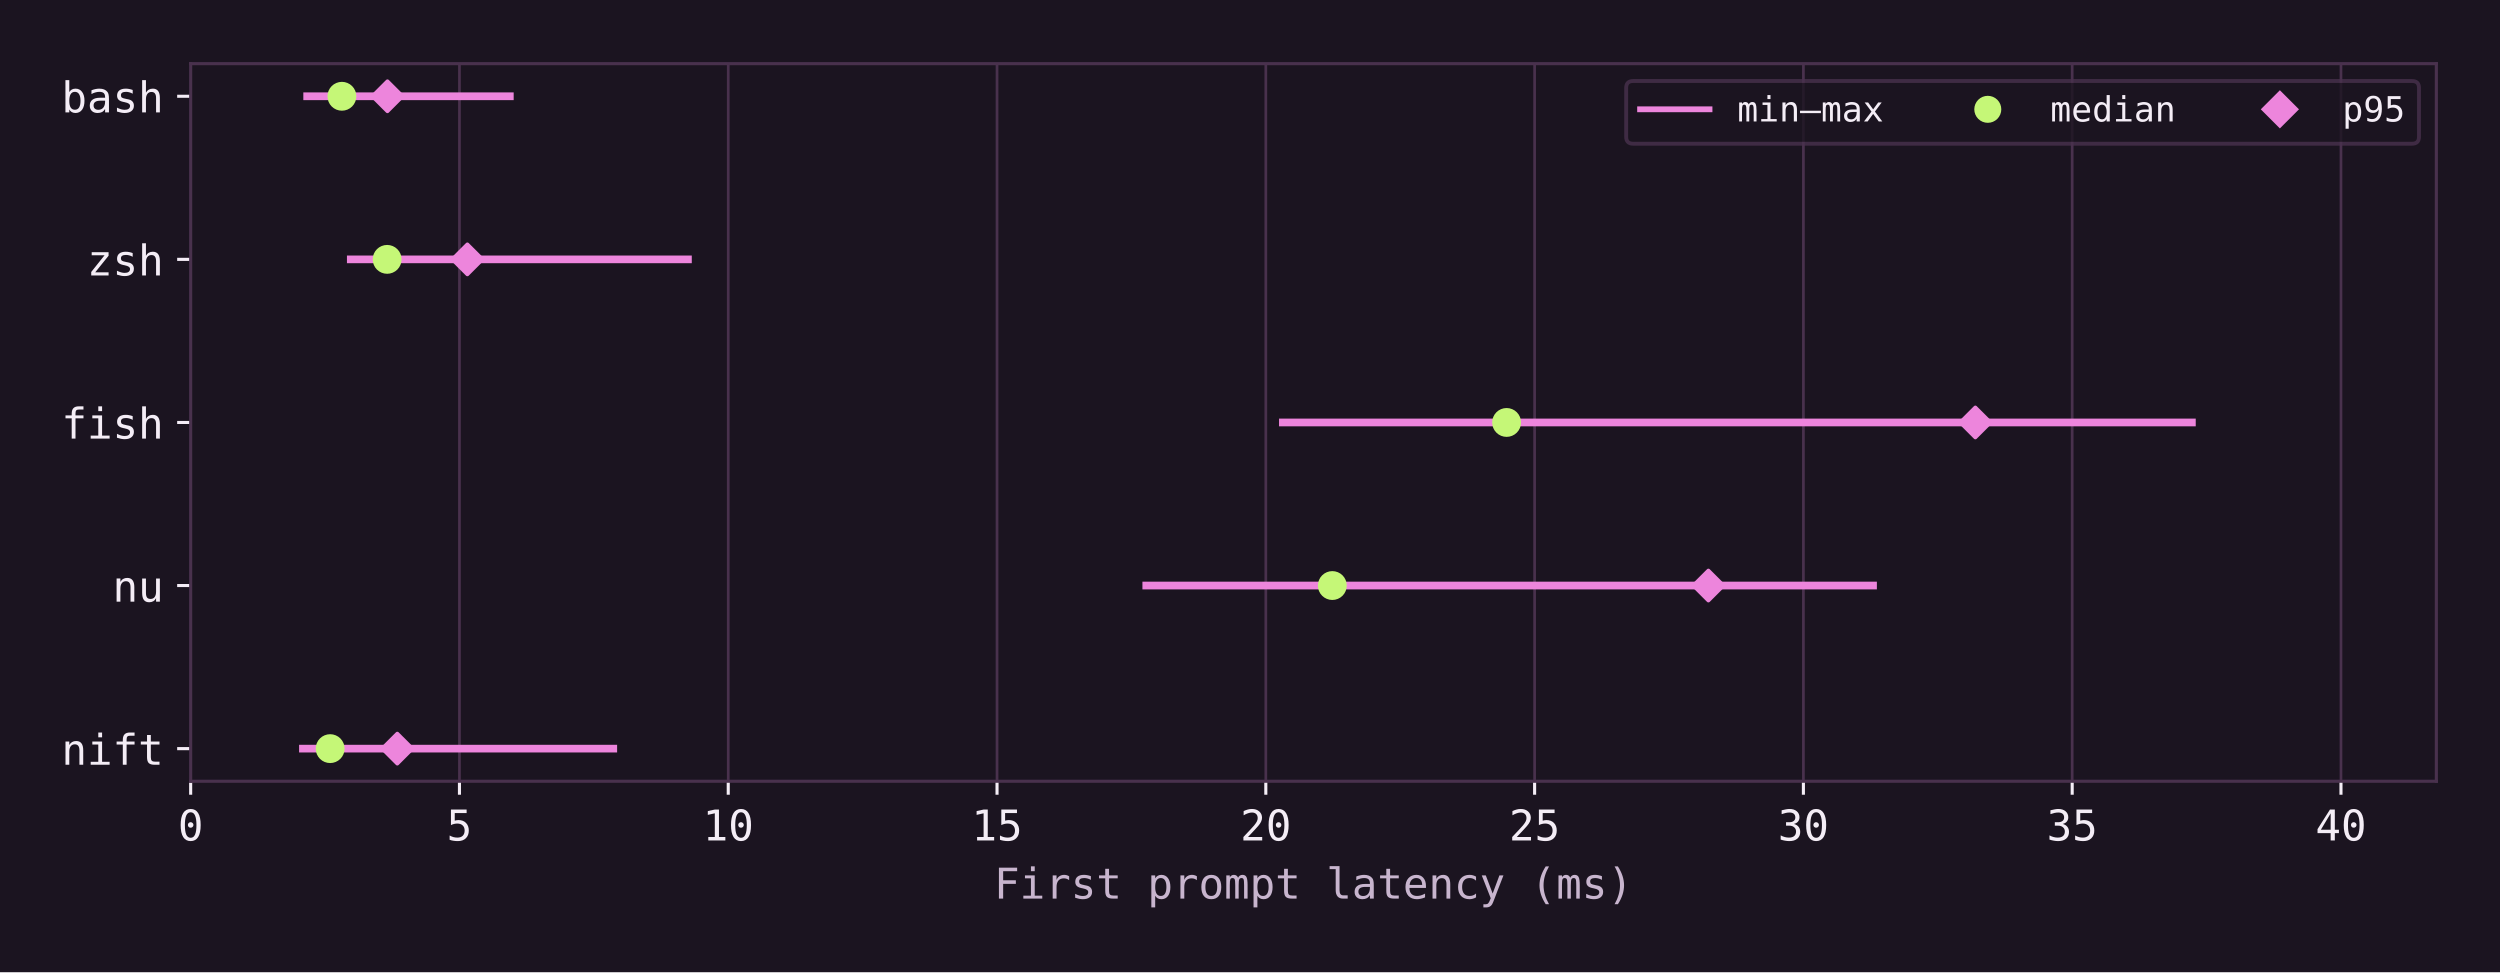
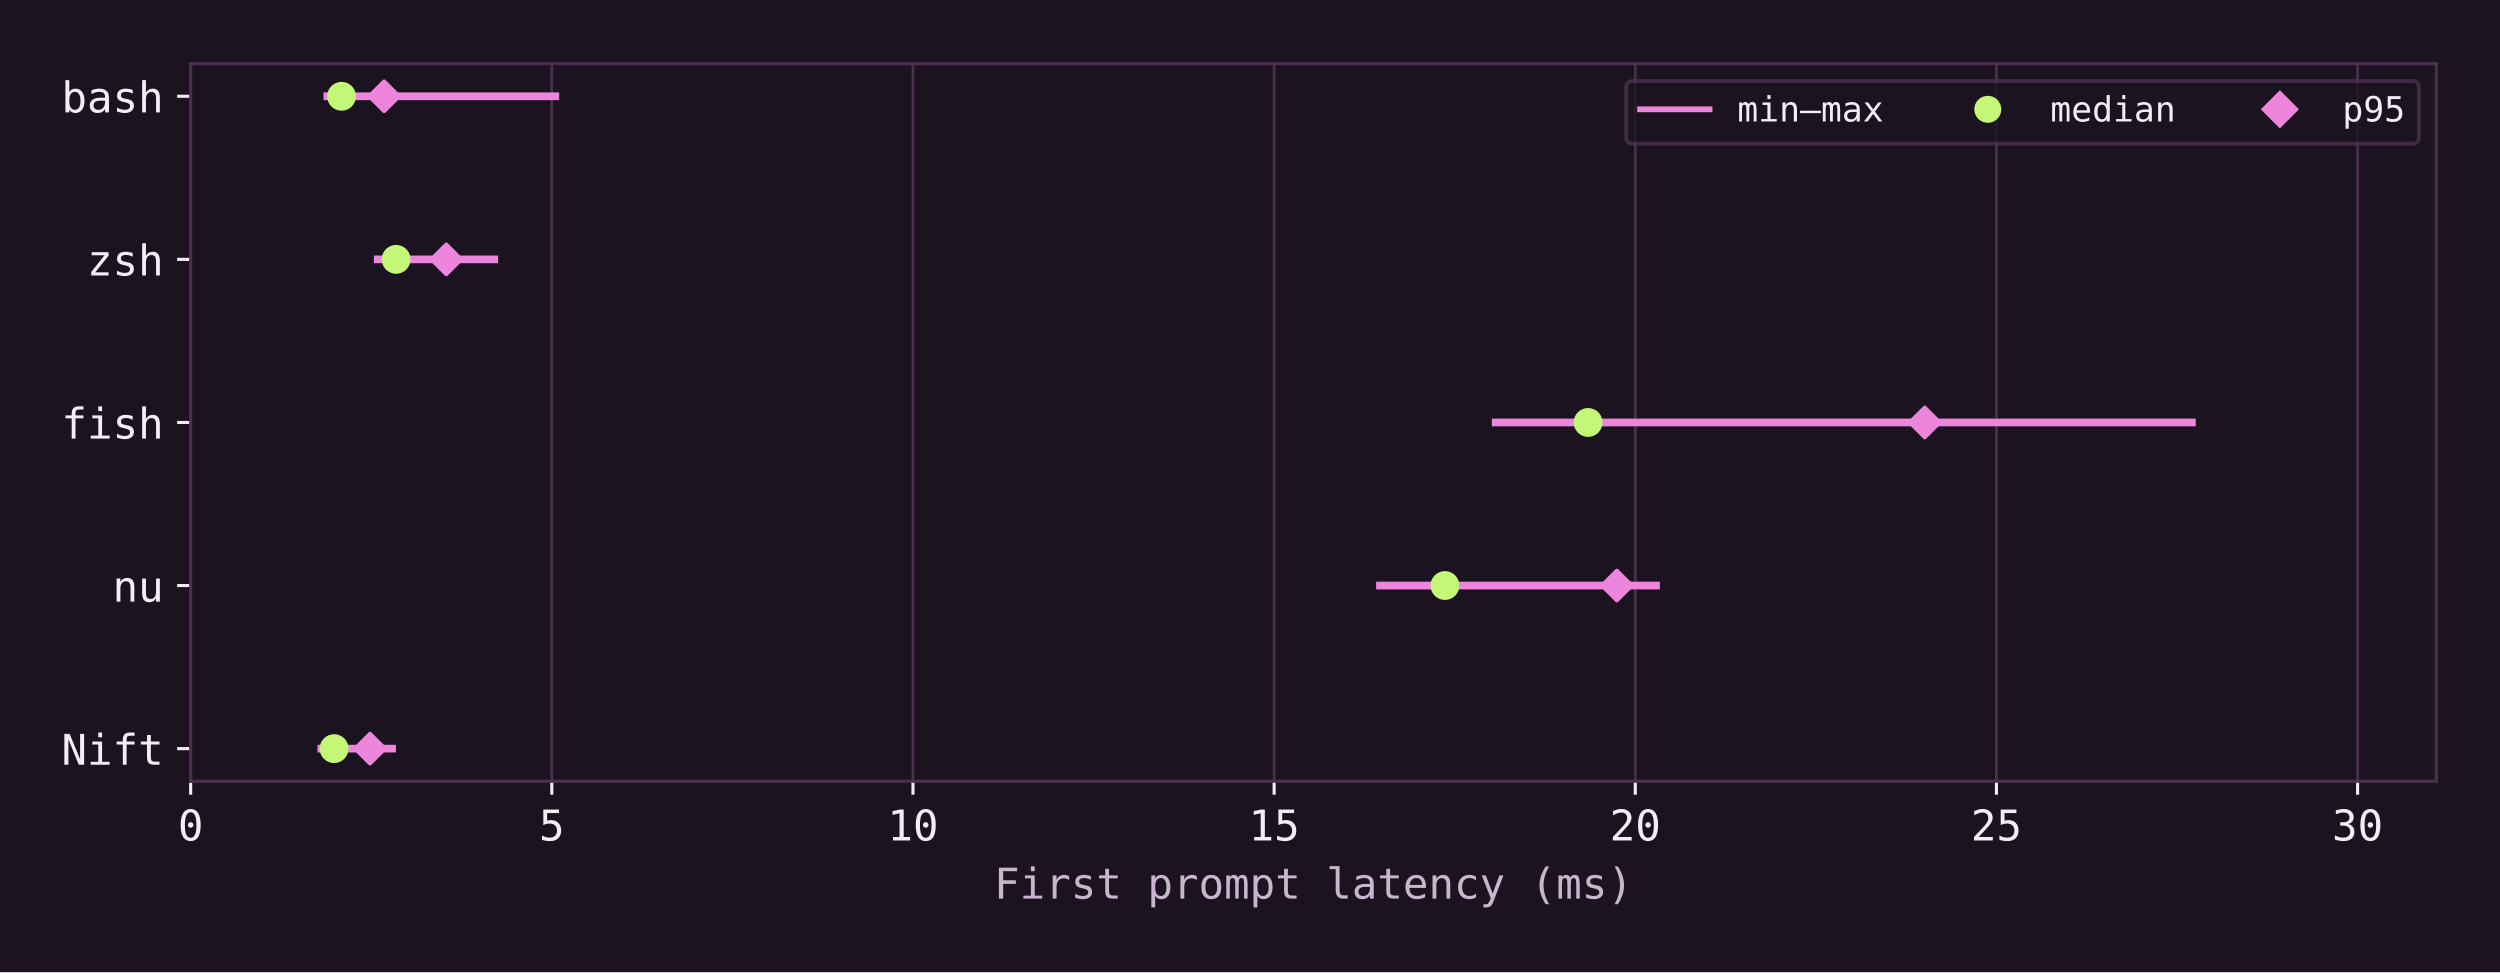
<svg xmlns="http://www.w3.org/2000/svg" xmlns:xlink="http://www.w3.org/1999/xlink" width="648pt" height="252pt" viewBox="0 0 648 252" version="1.1">
  <defs>
    <style type="text/css">*{stroke-linejoin: round; stroke-linecap: butt}</style>
  </defs>
  <g id="figure_1">
    <g id="patch_1">
      <path d="M 0 252  L 648 252  L 648 0  L 0 0  z " style="fill: #1b1420" />
    </g>
    <g id="axes_1">
      <g id="patch_2">
        <path d="M 49.42 202.5  L 631.5 202.5  L 631.5 16.5  L 49.42 16.5  z " style="fill: #1b1420" />
      </g>
      <g id="matplotlib.axis_1">
        <g id="xtick_1">
          <g id="line2d_1">
            <path d="M 49.42 202.5  L 49.42 16.5  " clip-path="url(#p324d9fcf0c)" style="fill: none; stroke: #49314d; stroke-width: 0.7; stroke-linecap: square" />
          </g>
          <g id="line2d_2">
            <defs>
              <path id="m17a246e4b5" d="M 0 0  L 0 3.5  " style="stroke: #f4edf6; stroke-width: 0.8" />
            </defs>
            <g>
              <use xlink:href="#m17a246e4b5" x="49.42" y="202.5" style="fill: #f4edf6; stroke: #f4edf6; stroke-width: 0.8" />
            </g>
          </g>
          <g id="text_1">
            <text style="font-size: 11px; font-family: 'DejaVu Sans Mono', 'Bitstream Vera Sans Mono', 'Computer Modern Typewriter', 'Andale Mono', 'Nimbus Mono L', 'Courier New', 'Courier', 'Fixed', 'Terminal', monospace; text-anchor: middle; fill: #f4edf6" x="49.42" y="217.857" transform="rotate(-0 49.42 217.8574)">0</text>
          </g>
        </g>
        <g id="xtick_2">
          <g id="line2d_3">
-             <path d="M 119.09 202.5  L 119.09 16.5  " clip-path="url(#p324d9fcf0c)" style="fill: none; stroke: #49314d; stroke-width: 0.7; stroke-linecap: square" />
+             <path d="M 143.031 202.5  L 143.031 16.5  " clip-path="url(#p324d9fcf0c)" style="fill: none; stroke: #49314d; stroke-width: 0.7; stroke-linecap: square" />
          </g>
          <g id="line2d_4">
            <g>
-               <use xlink:href="#m17a246e4b5" x="119.09" y="202.5" style="fill: #f4edf6; stroke: #f4edf6; stroke-width: 0.8" />
+               <use xlink:href="#m17a246e4b5" x="143.031" y="202.5" style="fill: #f4edf6; stroke: #f4edf6; stroke-width: 0.8" />
            </g>
          </g>
          <g id="text_2">
-             <text style="font-size: 11px; font-family: 'DejaVu Sans Mono', 'Bitstream Vera Sans Mono', 'Computer Modern Typewriter', 'Andale Mono', 'Nimbus Mono L', 'Courier New', 'Courier', 'Fixed', 'Terminal', monospace; text-anchor: middle; fill: #f4edf6" x="119.09" y="217.857" transform="rotate(-0 119.0902 217.8574)">5</text>
+             <text style="font-size: 11px; font-family: 'DejaVu Sans Mono', 'Bitstream Vera Sans Mono', 'Computer Modern Typewriter', 'Andale Mono', 'Nimbus Mono L', 'Courier New', 'Courier', 'Fixed', 'Terminal', monospace; text-anchor: middle; fill: #f4edf6" x="143.031" y="217.857" transform="rotate(-0 143.0313 217.8574)">5</text>
          </g>
        </g>
        <g id="xtick_3">
          <g id="line2d_5">
-             <path d="M 188.76 202.5  L 188.76 16.5  " clip-path="url(#p324d9fcf0c)" style="fill: none; stroke: #49314d; stroke-width: 0.7; stroke-linecap: square" />
+             <path d="M 236.643 202.5  L 236.643 16.5  " clip-path="url(#p324d9fcf0c)" style="fill: none; stroke: #49314d; stroke-width: 0.7; stroke-linecap: square" />
          </g>
          <g id="line2d_6">
            <g>
-               <use xlink:href="#m17a246e4b5" x="188.76" y="202.5" style="fill: #f4edf6; stroke: #f4edf6; stroke-width: 0.8" />
+               <use xlink:href="#m17a246e4b5" x="236.643" y="202.5" style="fill: #f4edf6; stroke: #f4edf6; stroke-width: 0.8" />
            </g>
          </g>
          <g id="text_3">
-             <text style="font-size: 11px; font-family: 'DejaVu Sans Mono', 'Bitstream Vera Sans Mono', 'Computer Modern Typewriter', 'Andale Mono', 'Nimbus Mono L', 'Courier New', 'Courier', 'Fixed', 'Terminal', monospace; text-anchor: middle; fill: #f4edf6" x="188.76" y="217.857" transform="rotate(-0 188.7603 217.8574)">10</text>
+             <text style="font-size: 11px; font-family: 'DejaVu Sans Mono', 'Bitstream Vera Sans Mono', 'Computer Modern Typewriter', 'Andale Mono', 'Nimbus Mono L', 'Courier New', 'Courier', 'Fixed', 'Terminal', monospace; text-anchor: middle; fill: #f4edf6" x="236.643" y="217.857" transform="rotate(-0 236.6425 217.8574)">10</text>
          </g>
        </g>
        <g id="xtick_4">
          <g id="line2d_7">
-             <path d="M 258.43 202.5  L 258.43 16.5  " clip-path="url(#p324d9fcf0c)" style="fill: none; stroke: #49314d; stroke-width: 0.7; stroke-linecap: square" />
+             <path d="M 330.254 202.5  L 330.254 16.5  " clip-path="url(#p324d9fcf0c)" style="fill: none; stroke: #49314d; stroke-width: 0.7; stroke-linecap: square" />
          </g>
          <g id="line2d_8">
            <g>
-               <use xlink:href="#m17a246e4b5" x="258.43" y="202.5" style="fill: #f4edf6; stroke: #f4edf6; stroke-width: 0.8" />
+               <use xlink:href="#m17a246e4b5" x="330.254" y="202.5" style="fill: #f4edf6; stroke: #f4edf6; stroke-width: 0.8" />
            </g>
          </g>
          <g id="text_4">
-             <text style="font-size: 11px; font-family: 'DejaVu Sans Mono', 'Bitstream Vera Sans Mono', 'Computer Modern Typewriter', 'Andale Mono', 'Nimbus Mono L', 'Courier New', 'Courier', 'Fixed', 'Terminal', monospace; text-anchor: middle; fill: #f4edf6" x="258.43" y="217.857" transform="rotate(-0 258.4305 217.8574)">15</text>
+             <text style="font-size: 11px; font-family: 'DejaVu Sans Mono', 'Bitstream Vera Sans Mono', 'Computer Modern Typewriter', 'Andale Mono', 'Nimbus Mono L', 'Courier New', 'Courier', 'Fixed', 'Terminal', monospace; text-anchor: middle; fill: #f4edf6" x="330.254" y="217.857" transform="rotate(-0 330.2538 217.8574)">15</text>
          </g>
        </g>
        <g id="xtick_5">
          <g id="line2d_9">
-             <path d="M 328.101 202.5  L 328.101 16.5  " clip-path="url(#p324d9fcf0c)" style="fill: none; stroke: #49314d; stroke-width: 0.7; stroke-linecap: square" />
+             <path d="M 423.865 202.5  L 423.865 16.5  " clip-path="url(#p324d9fcf0c)" style="fill: none; stroke: #49314d; stroke-width: 0.7; stroke-linecap: square" />
          </g>
          <g id="line2d_10">
            <g>
-               <use xlink:href="#m17a246e4b5" x="328.101" y="202.5" style="fill: #f4edf6; stroke: #f4edf6; stroke-width: 0.8" />
+               <use xlink:href="#m17a246e4b5" x="423.865" y="202.5" style="fill: #f4edf6; stroke: #f4edf6; stroke-width: 0.8" />
            </g>
          </g>
          <g id="text_5">
-             <text style="font-size: 11px; font-family: 'DejaVu Sans Mono', 'Bitstream Vera Sans Mono', 'Computer Modern Typewriter', 'Andale Mono', 'Nimbus Mono L', 'Courier New', 'Courier', 'Fixed', 'Terminal', monospace; text-anchor: middle; fill: #f4edf6" x="328.101" y="217.857" transform="rotate(-0 328.1006 217.8574)">20</text>
+             <text style="font-size: 11px; font-family: 'DejaVu Sans Mono', 'Bitstream Vera Sans Mono', 'Computer Modern Typewriter', 'Andale Mono', 'Nimbus Mono L', 'Courier New', 'Courier', 'Fixed', 'Terminal', monospace; text-anchor: middle; fill: #f4edf6" x="423.865" y="217.857" transform="rotate(-0 423.8651 217.8574)">20</text>
          </g>
        </g>
        <g id="xtick_6">
          <g id="line2d_11">
-             <path d="M 397.771 202.5  L 397.771 16.5  " clip-path="url(#p324d9fcf0c)" style="fill: none; stroke: #49314d; stroke-width: 0.7; stroke-linecap: square" />
+             <path d="M 517.476 202.5  L 517.476 16.5  " clip-path="url(#p324d9fcf0c)" style="fill: none; stroke: #49314d; stroke-width: 0.7; stroke-linecap: square" />
          </g>
          <g id="line2d_12">
            <g>
-               <use xlink:href="#m17a246e4b5" x="397.771" y="202.5" style="fill: #f4edf6; stroke: #f4edf6; stroke-width: 0.8" />
+               <use xlink:href="#m17a246e4b5" x="517.476" y="202.5" style="fill: #f4edf6; stroke: #f4edf6; stroke-width: 0.8" />
            </g>
          </g>
          <g id="text_6">
-             <text style="font-size: 11px; font-family: 'DejaVu Sans Mono', 'Bitstream Vera Sans Mono', 'Computer Modern Typewriter', 'Andale Mono', 'Nimbus Mono L', 'Courier New', 'Courier', 'Fixed', 'Terminal', monospace; text-anchor: middle; fill: #f4edf6" x="397.771" y="217.857" transform="rotate(-0 397.7708 217.8574)">25</text>
+             <text style="font-size: 11px; font-family: 'DejaVu Sans Mono', 'Bitstream Vera Sans Mono', 'Computer Modern Typewriter', 'Andale Mono', 'Nimbus Mono L', 'Courier New', 'Courier', 'Fixed', 'Terminal', monospace; text-anchor: middle; fill: #f4edf6" x="517.476" y="217.857" transform="rotate(-0 517.4763 217.8574)">25</text>
          </g>
        </g>
        <g id="xtick_7">
          <g id="line2d_13">
-             <path d="M 467.441 202.5  L 467.441 16.5  " clip-path="url(#p324d9fcf0c)" style="fill: none; stroke: #49314d; stroke-width: 0.7; stroke-linecap: square" />
+             <path d="M 611.088 202.5  L 611.088 16.5  " clip-path="url(#p324d9fcf0c)" style="fill: none; stroke: #49314d; stroke-width: 0.7; stroke-linecap: square" />
          </g>
          <g id="line2d_14">
            <g>
-               <use xlink:href="#m17a246e4b5" x="467.441" y="202.5" style="fill: #f4edf6; stroke: #f4edf6; stroke-width: 0.8" />
+               <use xlink:href="#m17a246e4b5" x="611.088" y="202.5" style="fill: #f4edf6; stroke: #f4edf6; stroke-width: 0.8" />
            </g>
          </g>
          <g id="text_7">
-             <text style="font-size: 11px; font-family: 'DejaVu Sans Mono', 'Bitstream Vera Sans Mono', 'Computer Modern Typewriter', 'Andale Mono', 'Nimbus Mono L', 'Courier New', 'Courier', 'Fixed', 'Terminal', monospace; text-anchor: middle; fill: #f4edf6" x="467.441" y="217.857" transform="rotate(-0 467.441 217.8574)">30</text>
-           </g>
-         </g>
-         <g id="xtick_8">
-           <g id="line2d_15">
-             <path d="M 537.111 202.5  L 537.111 16.5  " clip-path="url(#p324d9fcf0c)" style="fill: none; stroke: #49314d; stroke-width: 0.7; stroke-linecap: square" />
-           </g>
-           <g id="line2d_16">
-             <g>
-               <use xlink:href="#m17a246e4b5" x="537.111" y="202.5" style="fill: #f4edf6; stroke: #f4edf6; stroke-width: 0.8" />
-             </g>
-           </g>
-           <g id="text_8">
-             <text style="font-size: 11px; font-family: 'DejaVu Sans Mono', 'Bitstream Vera Sans Mono', 'Computer Modern Typewriter', 'Andale Mono', 'Nimbus Mono L', 'Courier New', 'Courier', 'Fixed', 'Terminal', monospace; text-anchor: middle; fill: #f4edf6" x="537.111" y="217.857" transform="rotate(-0 537.1111 217.8574)">35</text>
-           </g>
-         </g>
-         <g id="xtick_9">
-           <g id="line2d_17">
-             <path d="M 606.781 202.5  L 606.781 16.5  " clip-path="url(#p324d9fcf0c)" style="fill: none; stroke: #49314d; stroke-width: 0.7; stroke-linecap: square" />
-           </g>
-           <g id="line2d_18">
-             <g>
-               <use xlink:href="#m17a246e4b5" x="606.781" y="202.5" style="fill: #f4edf6; stroke: #f4edf6; stroke-width: 0.8" />
-             </g>
-           </g>
-           <g id="text_9">
-             <text style="font-size: 11px; font-family: 'DejaVu Sans Mono', 'Bitstream Vera Sans Mono', 'Computer Modern Typewriter', 'Andale Mono', 'Nimbus Mono L', 'Courier New', 'Courier', 'Fixed', 'Terminal', monospace; text-anchor: middle; fill: #f4edf6" x="606.781" y="217.857" transform="rotate(-0 606.7813 217.8574)">40</text>
-           </g>
-         </g>
-         <g id="text_10">
+             <text style="font-size: 11px; font-family: 'DejaVu Sans Mono', 'Bitstream Vera Sans Mono', 'Computer Modern Typewriter', 'Andale Mono', 'Nimbus Mono L', 'Courier New', 'Courier', 'Fixed', 'Terminal', monospace; text-anchor: middle; fill: #f4edf6" x="611.088" y="217.857" transform="rotate(-0 611.0876 217.8574)">30</text>
+           </g>
+         </g>
+         <g id="text_8">
          <text style="font-size: 11px; font-family: 'DejaVu Sans Mono', 'Bitstream Vera Sans Mono', 'Computer Modern Typewriter', 'Andale Mono', 'Nimbus Mono L', 'Courier New', 'Courier', 'Fixed', 'Terminal', monospace; text-anchor: middle; fill: #c8b5ce" x="340.46" y="232.917" transform="rotate(-0 340.46 232.9167)">First prompt latency (ms)</text>
        </g>
      </g>
      <g id="matplotlib.axis_2">
        <g id="ytick_1">
-           <g id="line2d_19">
+           <g id="line2d_15">
            <defs>
              <path id="m6226300c67" d="M 0 0  L -3.5 0  " style="stroke: #f4edf6; stroke-width: 0.8" />
            </defs>
            <g>
              <use xlink:href="#m6226300c67" x="49.42" y="24.955" style="fill: #f4edf6; stroke: #f4edf6; stroke-width: 0.8" />
            </g>
          </g>
+           <g id="text_9">
+             <text style="font-size: 11px; font-family: 'DejaVu Sans Mono', 'Bitstream Vera Sans Mono', 'Computer Modern Typewriter', 'Andale Mono', 'Nimbus Mono L', 'Courier New', 'Courier', 'Fixed', 'Terminal', monospace; text-anchor: end; fill: #f4edf6" x="42.42" y="29.134" transform="rotate(-0 42.42 29.13369)">bash</text>
+           </g>
+         </g>
+         <g id="ytick_2">
+           <g id="line2d_16">
+             <g>
+               <use xlink:href="#m6226300c67" x="49.42" y="67.227" style="fill: #f4edf6; stroke: #f4edf6; stroke-width: 0.8" />
+             </g>
+           </g>
+           <g id="text_10">
+             <text style="font-size: 11px; font-family: 'DejaVu Sans Mono', 'Bitstream Vera Sans Mono', 'Computer Modern Typewriter', 'Andale Mono', 'Nimbus Mono L', 'Courier New', 'Courier', 'Fixed', 'Terminal', monospace; text-anchor: end; fill: #f4edf6" x="42.42" y="71.406" transform="rotate(-0 42.42 71.40641)">zsh</text>
+           </g>
+         </g>
+         <g id="ytick_3">
+           <g id="line2d_17">
+             <g>
+               <use xlink:href="#m6226300c67" x="49.42" y="109.5" style="fill: #f4edf6; stroke: #f4edf6; stroke-width: 0.8" />
+             </g>
+           </g>
          <g id="text_11">
-             <text style="font-size: 11px; font-family: 'DejaVu Sans Mono', 'Bitstream Vera Sans Mono', 'Computer Modern Typewriter', 'Andale Mono', 'Nimbus Mono L', 'Courier New', 'Courier', 'Fixed', 'Terminal', monospace; text-anchor: end; fill: #f4edf6" x="42.42" y="29.134" transform="rotate(-0 42.42 29.13369)">bash</text>
-           </g>
-         </g>
-         <g id="ytick_2">
-           <g id="line2d_20">
-             <g>
-               <use xlink:href="#m6226300c67" x="49.42" y="67.227" style="fill: #f4edf6; stroke: #f4edf6; stroke-width: 0.8" />
+             <text style="font-size: 11px; font-family: 'DejaVu Sans Mono', 'Bitstream Vera Sans Mono', 'Computer Modern Typewriter', 'Andale Mono', 'Nimbus Mono L', 'Courier New', 'Courier', 'Fixed', 'Terminal', monospace; text-anchor: end; fill: #f4edf6" x="42.42" y="113.679" transform="rotate(-0 42.42 113.6791)">fish</text>
+           </g>
+         </g>
+         <g id="ytick_4">
+           <g id="line2d_18">
+             <g>
+               <use xlink:href="#m6226300c67" x="49.42" y="151.773" style="fill: #f4edf6; stroke: #f4edf6; stroke-width: 0.8" />
            </g>
          </g>
          <g id="text_12">
-             <text style="font-size: 11px; font-family: 'DejaVu Sans Mono', 'Bitstream Vera Sans Mono', 'Computer Modern Typewriter', 'Andale Mono', 'Nimbus Mono L', 'Courier New', 'Courier', 'Fixed', 'Terminal', monospace; text-anchor: end; fill: #f4edf6" x="42.42" y="71.406" transform="rotate(-0 42.42 71.40641)">zsh</text>
-           </g>
-         </g>
-         <g id="ytick_3">
-           <g id="line2d_21">
-             <g>
-               <use xlink:href="#m6226300c67" x="49.42" y="109.5" style="fill: #f4edf6; stroke: #f4edf6; stroke-width: 0.8" />
+             <text style="font-size: 11px; font-family: 'DejaVu Sans Mono', 'Bitstream Vera Sans Mono', 'Computer Modern Typewriter', 'Andale Mono', 'Nimbus Mono L', 'Courier New', 'Courier', 'Fixed', 'Terminal', monospace; text-anchor: end; fill: #f4edf6" x="42.42" y="155.951" transform="rotate(-0 42.42 155.9514)">nu</text>
+           </g>
+         </g>
+         <g id="ytick_5">
+           <g id="line2d_19">
+             <g>
+               <use xlink:href="#m6226300c67" x="49.42" y="194.045" style="fill: #f4edf6; stroke: #f4edf6; stroke-width: 0.8" />
            </g>
          </g>
          <g id="text_13">
-             <text style="font-size: 11px; font-family: 'DejaVu Sans Mono', 'Bitstream Vera Sans Mono', 'Computer Modern Typewriter', 'Andale Mono', 'Nimbus Mono L', 'Courier New', 'Courier', 'Fixed', 'Terminal', monospace; text-anchor: end; fill: #f4edf6" x="42.42" y="113.679" transform="rotate(-0 42.42 113.6791)">fish</text>
-           </g>
-         </g>
-         <g id="ytick_4">
-           <g id="line2d_22">
-             <g>
-               <use xlink:href="#m6226300c67" x="49.42" y="151.773" style="fill: #f4edf6; stroke: #f4edf6; stroke-width: 0.8" />
-             </g>
-           </g>
-           <g id="text_14">
-             <text style="font-size: 11px; font-family: 'DejaVu Sans Mono', 'Bitstream Vera Sans Mono', 'Computer Modern Typewriter', 'Andale Mono', 'Nimbus Mono L', 'Courier New', 'Courier', 'Fixed', 'Terminal', monospace; text-anchor: end; fill: #f4edf6" x="42.42" y="155.951" transform="rotate(-0 42.42 155.9514)">nu</text>
-           </g>
-         </g>
-         <g id="ytick_5">
-           <g id="line2d_23">
-             <g>
-               <use xlink:href="#m6226300c67" x="49.42" y="194.045" style="fill: #f4edf6; stroke: #f4edf6; stroke-width: 0.8" />
-             </g>
-           </g>
-           <g id="text_15">
-             <text style="font-size: 11px; font-family: 'DejaVu Sans Mono', 'Bitstream Vera Sans Mono', 'Computer Modern Typewriter', 'Andale Mono', 'Nimbus Mono L', 'Courier New', 'Courier', 'Fixed', 'Terminal', monospace; text-anchor: end; fill: #f4edf6" x="42.42" y="198.225" transform="rotate(-0 42.42 198.2246)">nift</text>
+             <text style="font-size: 11px; font-family: 'DejaVu Sans Mono', 'Bitstream Vera Sans Mono', 'Computer Modern Typewriter', 'Andale Mono', 'Nimbus Mono L', 'Courier New', 'Courier', 'Fixed', 'Terminal', monospace; text-anchor: end; fill: #f4edf6" x="42.42" y="198.225" transform="rotate(-0 42.42 198.2246)">Nift</text>
          </g>
        </g>
      </g>
      <g id="LineCollection_1">
-         <path d="M 78.623 24.955  L 133.146 24.955  " clip-path="url(#p324d9fcf0c)" style="fill: none; stroke: #ed85dc; stroke-width: 2" />
+         <path d="M 83.85 24.955  L 144.934 24.955  " clip-path="url(#p324d9fcf0c)" style="fill: none; stroke: #ed85dc; stroke-width: 2" />
      </g>
      <g id="LineCollection_2">
-         <path d="M 89.928 67.227  L 179.31 67.227  " clip-path="url(#p324d9fcf0c)" style="fill: none; stroke: #ed85dc; stroke-width: 2" />
+         <path d="M 96.916 67.227  L 129.105 67.227  " clip-path="url(#p324d9fcf0c)" style="fill: none; stroke: #ed85dc; stroke-width: 2" />
      </g>
      <g id="LineCollection_3">
-         <path d="M 331.525 109.5  L 569.134 109.5  " clip-path="url(#p324d9fcf0c)" style="fill: none; stroke: #ed85dc; stroke-width: 2" />
+         <path d="M 386.685 109.5  L 569.134 109.5  " clip-path="url(#p324d9fcf0c)" style="fill: none; stroke: #ed85dc; stroke-width: 2" />
      </g>
      <g id="LineCollection_4">
-         <path d="M 296.118 151.773  L 486.488 151.773  " clip-path="url(#p324d9fcf0c)" style="fill: none; stroke: #ed85dc; stroke-width: 2" />
+         <path d="M 356.693 151.773  L 430.238 151.773  " clip-path="url(#p324d9fcf0c)" style="fill: none; stroke: #ed85dc; stroke-width: 2" />
      </g>
      <g id="LineCollection_5">
-         <path d="M 77.521 194.045  L 159.955 194.045  " clip-path="url(#p324d9fcf0c)" style="fill: none; stroke: #ed85dc; stroke-width: 2" />
+         <path d="M 82.291 194.045  L 102.625 194.045  " clip-path="url(#p324d9fcf0c)" style="fill: none; stroke: #ed85dc; stroke-width: 2" />
      </g>
      <g id="patch_3">
        <path d="M 49.42 202.5  L 49.42 16.5  " style="fill: none; stroke: #49314d; stroke-width: 0.8; stroke-linejoin: miter; stroke-linecap: square" />
      </g>
      <g id="patch_4">
        <path d="M 631.5 202.5  L 631.5 16.5  " style="fill: none; stroke: #49314d; stroke-width: 0.8; stroke-linejoin: miter; stroke-linecap: square" />
      </g>
      <g id="patch_5">
        <path d="M 49.42 202.5  L 631.5 202.5  " style="fill: none; stroke: #49314d; stroke-width: 0.8; stroke-linejoin: miter; stroke-linecap: square" />
      </g>
      <g id="patch_6">
        <path d="M 49.42 16.5  L 631.5 16.5  " style="fill: none; stroke: #49314d; stroke-width: 0.8; stroke-linejoin: miter; stroke-linecap: square" />
      </g>
      <g id="PathCollection_1">
        <defs>
          <path id="m5db24b1db3" d="M 0 3.24  C 0.859 3.24 1.684 2.899 2.291 2.291  C 2.899 1.684 3.24 0.859 3.24 0  C 3.24 -0.859 2.899 -1.684 2.291 -2.291  C 1.684 -2.899 0.859 -3.24 0 -3.24  C -0.859 -3.24 -1.684 -2.899 -2.291 -2.291  C -2.899 -1.684 -3.24 -0.859 -3.24 0  C -3.24 0.859 -2.899 1.684 -2.291 2.291  C -1.684 2.899 -0.859 3.24 0 3.24  z " style="stroke: #c5f777" />
        </defs>
        <g clip-path="url(#p324d9fcf0c)">
-           <use xlink:href="#m5db24b1db3" x="88.622" y="24.955" style="fill: #c5f777; stroke: #c5f777" />
+           <use xlink:href="#m5db24b1db3" x="88.531" y="24.955" style="fill: #c5f777; stroke: #c5f777" />
        </g>
      </g>
      <g id="PathCollection_2">
        <defs>
          <path id="mfc24619442" d="M -0 3.873  L 3.873 0  L 0 -3.873  L -3.873 -0  z " style="stroke: #ed85dc" />
        </defs>
        <g clip-path="url(#p324d9fcf0c)">
-           <use xlink:href="#mfc24619442" x="100.427" y="24.955" style="fill: #ed85dc; stroke: #ed85dc" />
+           <use xlink:href="#mfc24619442" x="99.566" y="24.955" style="fill: #ed85dc; stroke: #ed85dc" />
        </g>
      </g>
      <g id="PathCollection_3">
        <g clip-path="url(#p324d9fcf0c)">
-           <use xlink:href="#m5db24b1db3" x="100.347" y="67.227" style="fill: #c5f777; stroke: #c5f777" />
+           <use xlink:href="#m5db24b1db3" x="102.674" y="67.227" style="fill: #c5f777; stroke: #c5f777" />
        </g>
      </g>
      <g id="PathCollection_4">
        <g clip-path="url(#p324d9fcf0c)">
-           <use xlink:href="#mfc24619442" x="121.141" y="67.227" style="fill: #ed85dc; stroke: #ed85dc" />
+           <use xlink:href="#mfc24619442" x="115.676" y="67.227" style="fill: #ed85dc; stroke: #ed85dc" />
        </g>
      </g>
      <g id="PathCollection_5">
        <g clip-path="url(#p324d9fcf0c)">
-           <use xlink:href="#m5db24b1db3" x="390.512" y="109.5" style="fill: #c5f777; stroke: #c5f777" />
+           <use xlink:href="#m5db24b1db3" x="411.633" y="109.5" style="fill: #c5f777; stroke: #c5f777" />
        </g>
      </g>
      <g id="PathCollection_6">
        <g clip-path="url(#p324d9fcf0c)">
-           <use xlink:href="#mfc24619442" x="512.006" y="109.5" style="fill: #ed85dc; stroke: #ed85dc" />
+           <use xlink:href="#mfc24619442" x="498.888" y="109.5" style="fill: #ed85dc; stroke: #ed85dc" />
        </g>
      </g>
      <g id="PathCollection_7">
        <g clip-path="url(#p324d9fcf0c)">
-           <use xlink:href="#m5db24b1db3" x="345.34" y="151.773" style="fill: #c5f777; stroke: #c5f777" />
+           <use xlink:href="#m5db24b1db3" x="374.53" y="151.773" style="fill: #c5f777; stroke: #c5f777" />
        </g>
      </g>
      <g id="PathCollection_8">
        <g clip-path="url(#p324d9fcf0c)">
-           <use xlink:href="#mfc24619442" x="442.815" y="151.773" style="fill: #ed85dc; stroke: #ed85dc" />
+           <use xlink:href="#mfc24619442" x="419.087" y="151.773" style="fill: #ed85dc; stroke: #ed85dc" />
        </g>
      </g>
      <g id="PathCollection_9">
        <g clip-path="url(#p324d9fcf0c)">
-           <use xlink:href="#m5db24b1db3" x="85.577" y="194.045" style="fill: #c5f777; stroke: #c5f777" />
+           <use xlink:href="#m5db24b1db3" x="86.6" y="194.045" style="fill: #c5f777; stroke: #c5f777" />
        </g>
      </g>
      <g id="PathCollection_10">
        <g clip-path="url(#p324d9fcf0c)">
-           <use xlink:href="#mfc24619442" x="102.978" y="194.045" style="fill: #ed85dc; stroke: #ed85dc" />
+           <use xlink:href="#mfc24619442" x="95.904" y="194.045" style="fill: #ed85dc; stroke: #ed85dc" />
        </g>
      </g>
      <g id="legend_1">
        <g id="patch_7">
          <path d="M 423.308 37.249  L 625.2 37.249  Q 627 37.249 627 35.449  L 627 22.8  Q 627 21 625.2 21  L 423.308 21  Q 421.507 21 421.507 22.8  L 421.507 35.449  Q 421.507 37.249 423.308 37.249  z " style="fill: #1b1420; opacity: 0.8; stroke: #49314d; stroke-linejoin: miter" />
        </g>
-         <g id="line2d_24">
+         <g id="line2d_20">
          <path d="M 425.108 28.336  L 434.108 28.336  L 443.108 28.336  " style="fill: none; stroke: #ed85dc; stroke-width: 1.5; stroke-linecap: square" />
        </g>
-         <g id="text_16">
+         <g id="text_14">
          <text style="font-size: 9px; font-family: 'DejaVu Sans Mono', 'Bitstream Vera Sans Mono', 'Computer Modern Typewriter', 'Andale Mono', 'Nimbus Mono L', 'Courier New', 'Courier', 'Fixed', 'Terminal', monospace; text-anchor: start; fill: #f4edf6" x="450.308" y="31.486" transform="rotate(-0 450.3075 31.48641)">min–max</text>
        </g>
-         <g id="line2d_25">
+         <g id="line2d_21">
          <defs>
            <path id="m5fed803c4d" d="M 0 3  C 0.796 3 1.559 2.684 2.121 2.121  C 2.684 1.559 3 0.796 3 0  C 3 -0.796 2.684 -1.559 2.121 -2.121  C 1.559 -2.684 0.796 -3 0 -3  C -0.796 -3 -1.559 -2.684 -2.121 -2.121  C -2.684 -1.559 -3 -0.796 -3 0  C -3 0.796 -2.684 1.559 -2.121 2.121  C -1.559 2.684 -0.796 3 0 3  z " style="stroke: #c5f777" />
          </defs>
          <g>
            <use xlink:href="#m5fed803c4d" x="515.235" y="28.336" style="fill: #c5f777; stroke: #c5f777" />
          </g>
        </g>
-         <g id="text_17">
+         <g id="text_15">
          <text style="font-size: 9px; font-family: 'DejaVu Sans Mono', 'Bitstream Vera Sans Mono', 'Computer Modern Typewriter', 'Andale Mono', 'Nimbus Mono L', 'Courier New', 'Courier', 'Fixed', 'Terminal', monospace; text-anchor: start; fill: #f4edf6" x="531.435" y="31.486" transform="rotate(-0 531.4355 31.48641)">median</text>
        </g>
-         <g id="line2d_26">
+         <g id="line2d_22">
          <defs>
            <path id="m4a5c541213" d="M -0 4.243  L 4.243 0  L 0 -4.243  L -4.243 -0  z " style="stroke: #ed85dc; stroke-linejoin: miter" />
          </defs>
          <g>
            <use xlink:href="#m4a5c541213" x="590.945" y="28.336" style="fill: #ed85dc; stroke: #ed85dc; stroke-linejoin: miter" />
          </g>
        </g>
-         <g id="text_18">
+         <g id="text_16">
          <text style="font-size: 9px; font-family: 'DejaVu Sans Mono', 'Bitstream Vera Sans Mono', 'Computer Modern Typewriter', 'Andale Mono', 'Nimbus Mono L', 'Courier New', 'Courier', 'Fixed', 'Terminal', monospace; text-anchor: start; fill: #f4edf6" x="607.145" y="31.486" transform="rotate(-0 607.1452 31.48641)">p95</text>
        </g>
      </g>
    </g>
  </g>
  <defs>
    <clipPath id="p324d9fcf0c">
      <rect x="49.42" y="16.5" width="582.08" height="186" />
    </clipPath>
  </defs>
</svg>
